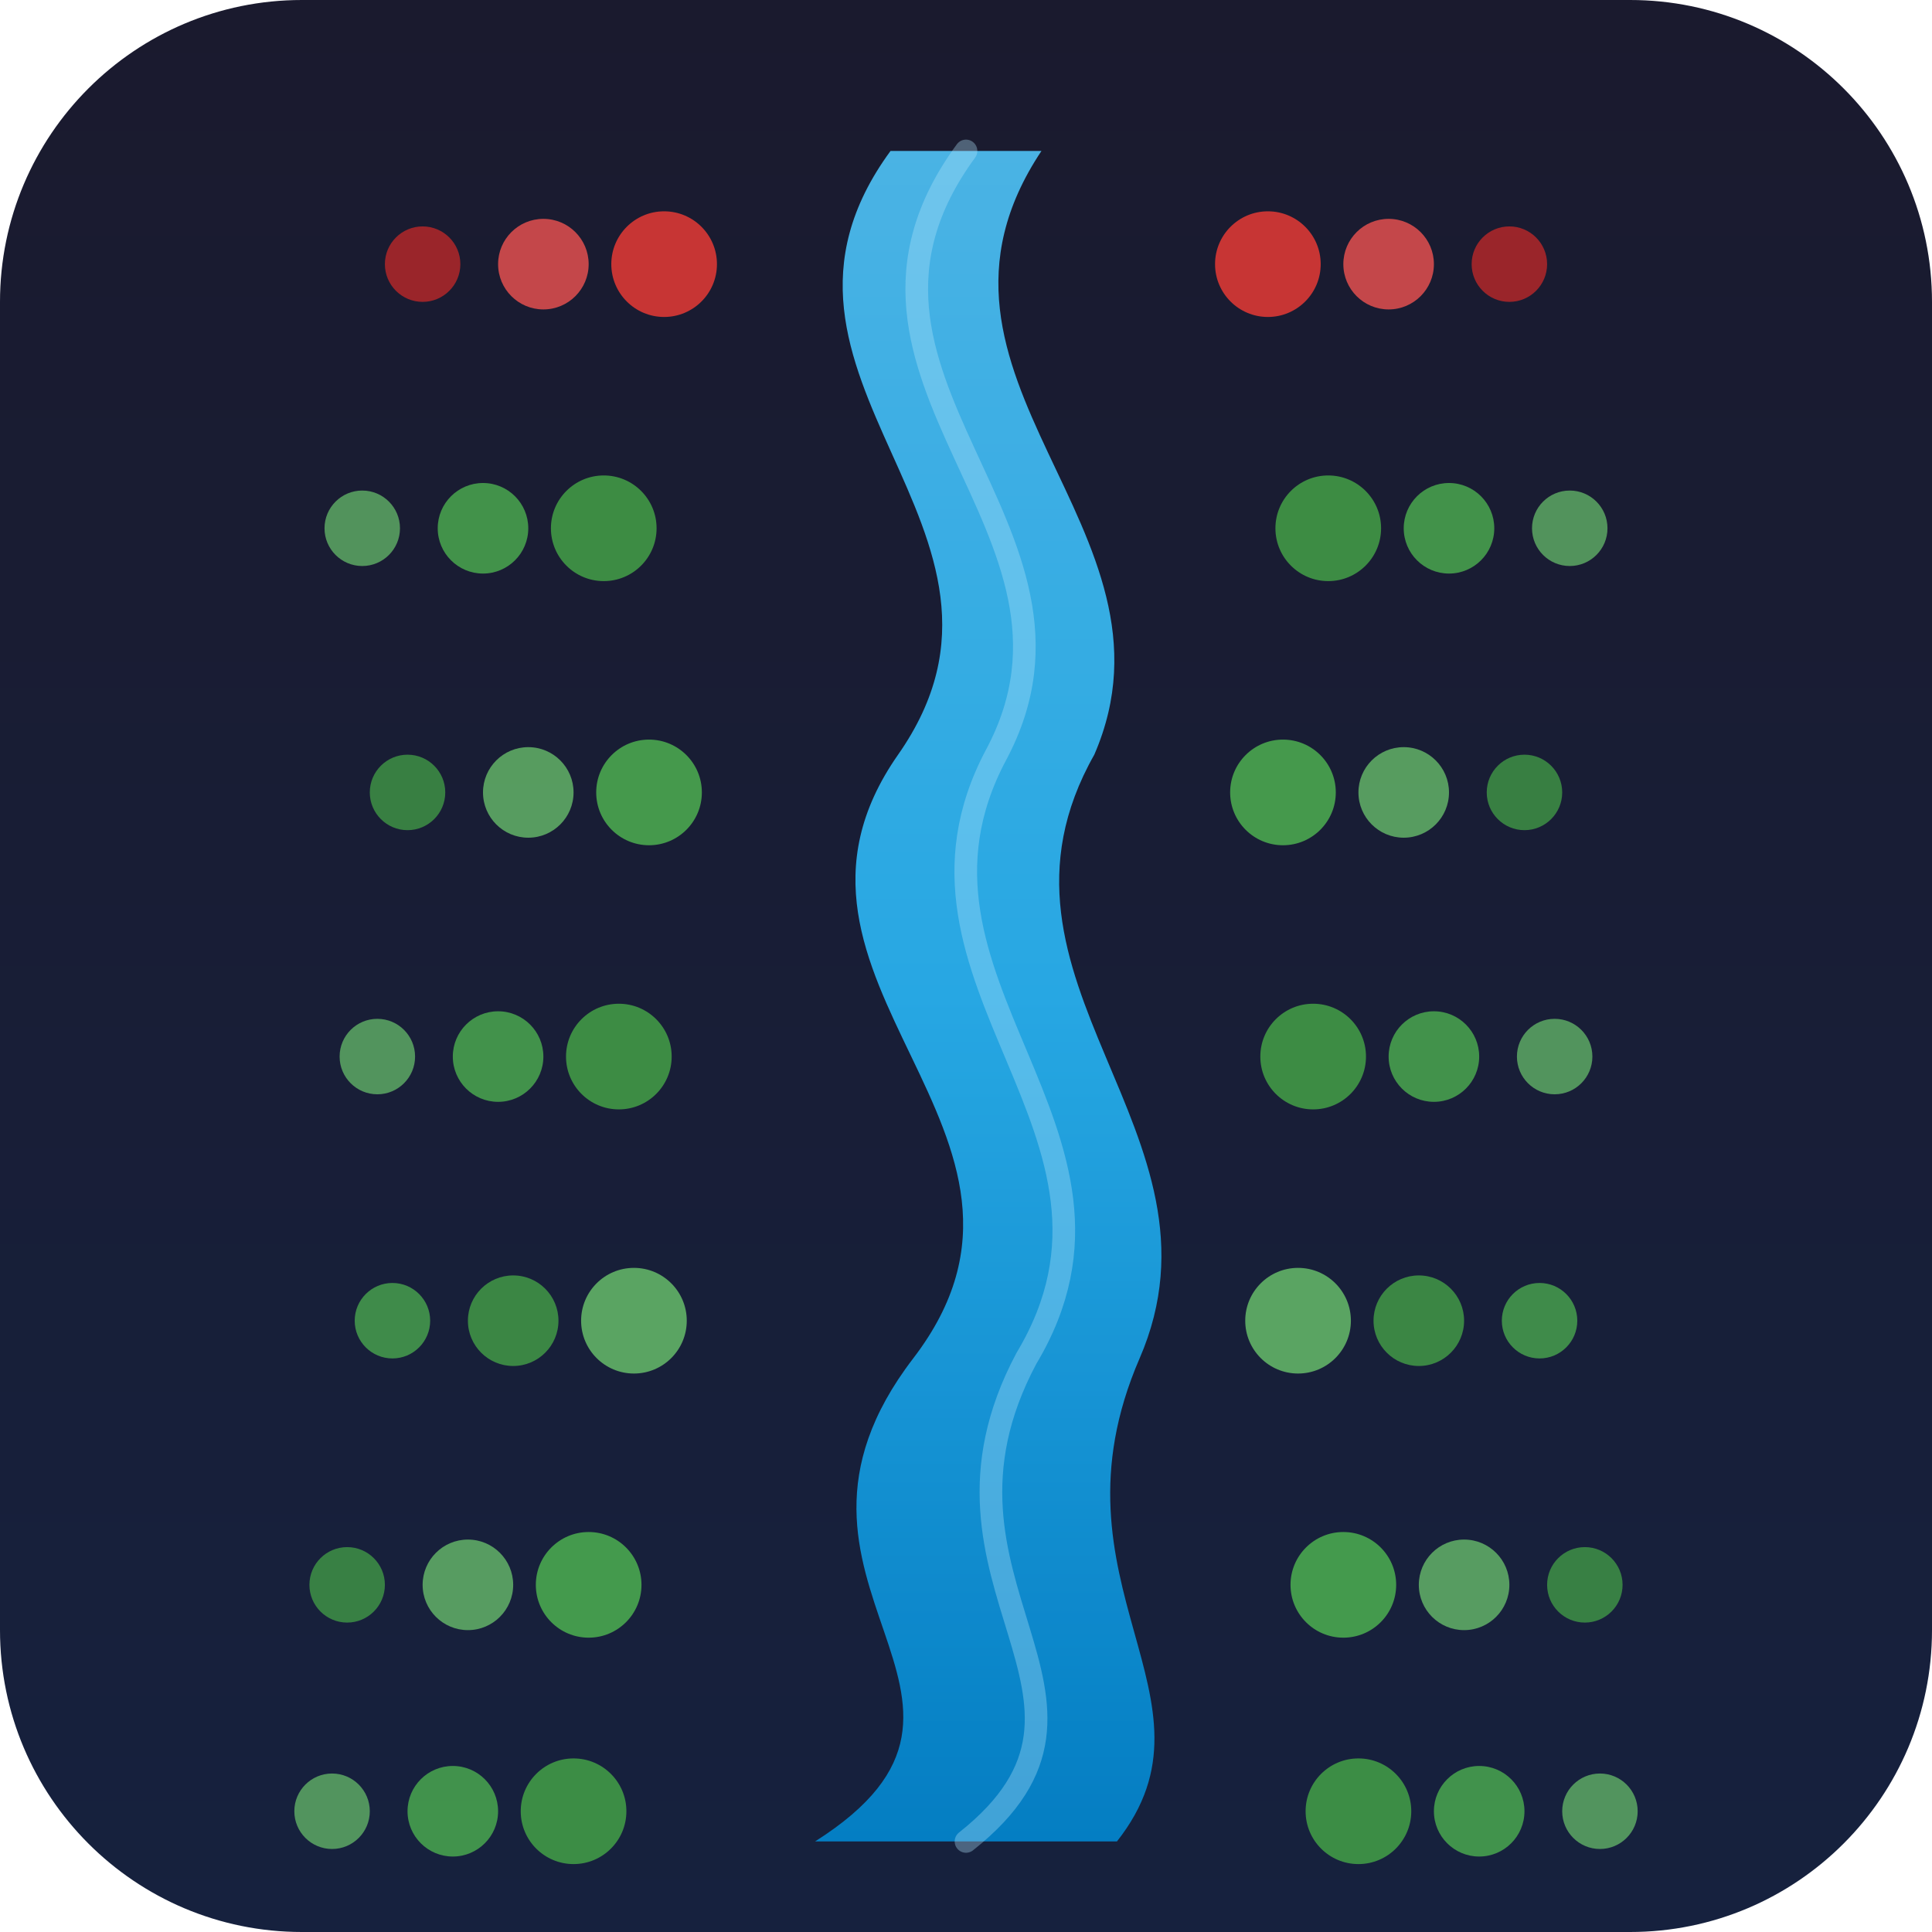
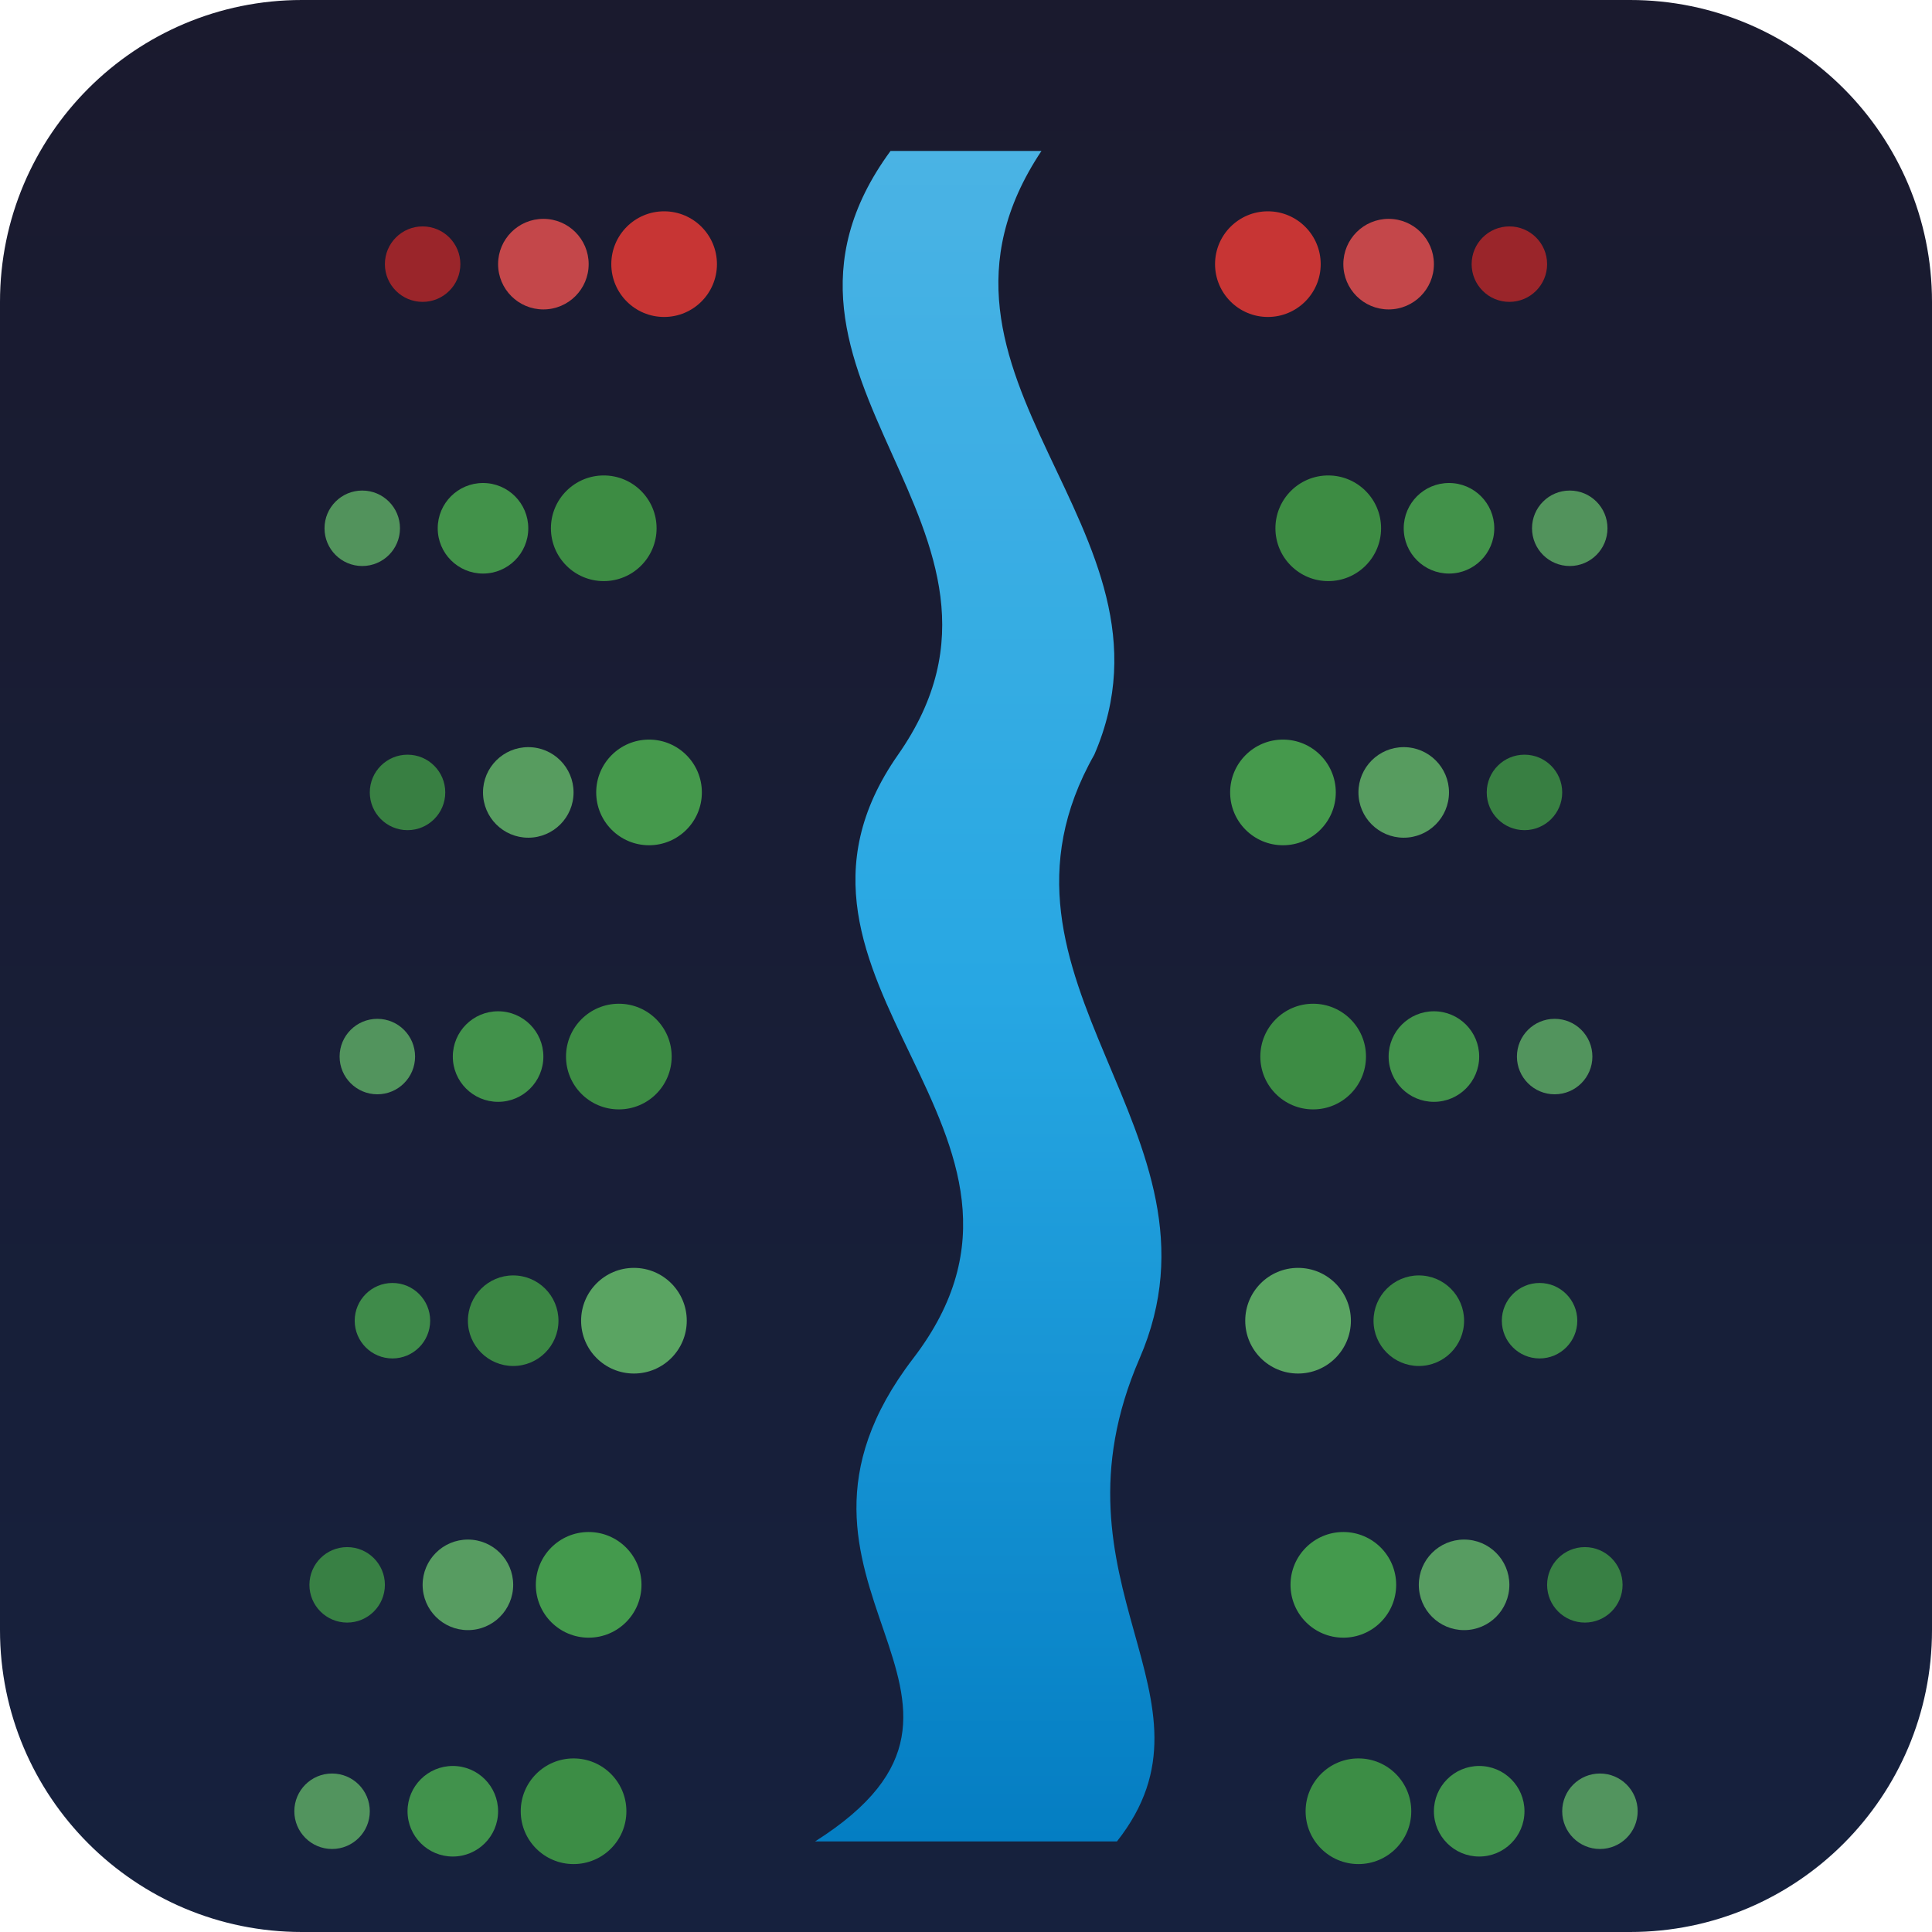
<svg xmlns="http://www.w3.org/2000/svg" viewBox="0 0 256 256" width="256" height="256">
  <defs>
    <linearGradient id="bg" x1="0" y1="0" x2="0" y2="1">
      <stop offset="0%" stop-color="#1a1a2e" />
      <stop offset="100%" stop-color="#16213e" />
    </linearGradient>
    <linearGradient id="river" x1="0" y1="0" x2="0" y2="1">
      <stop offset="0%" stop-color="#4fc3f7" />
      <stop offset="50%" stop-color="#29b6f6" />
      <stop offset="100%" stop-color="#0288d1" />
    </linearGradient>
  </defs>
  <rect width="256" height="256" rx="40" fill="url(#bg)" />
  <path d="M118 20 C96 50, 140 70, 119 100 C98 130, 144 150, 121 180 C98 210, 138 225, 108 244            L148 244 C163 225, 138 210, 151 180 C164 150, 128 130, 145 100 C158 70, 118 50, 138 20 Z" fill="url(#river)" opacity="0.9" />
-   <path d="M128 20            C106 50, 148 70, 132 100            C116 130, 154 150, 136 180            C120 210, 152 225, 128 244" stroke="#b3e5fc" stroke-width="3" fill="none" stroke-linecap="round" stroke-linejoin="round" opacity="0.35" />
  <circle cx="88" cy="35" r="7" fill="#e53935" opacity="0.85" />
  <circle cx="72" cy="35" r="6" fill="#ef5350" opacity="0.8" />
  <circle cx="56" cy="35" r="5" fill="#c62828" opacity="0.75" />
  <circle cx="80" cy="70" r="7" fill="#43a047" opacity="0.85" />
  <circle cx="64" cy="70" r="6" fill="#4caf50" opacity="0.8" />
  <circle cx="48" cy="70" r="5" fill="#66bb6a" opacity="0.75" />
  <circle cx="86" cy="105" r="7" fill="#4caf50" opacity="0.85" />
  <circle cx="70" cy="105" r="6" fill="#66bb6a" opacity="0.8" />
  <circle cx="54" cy="105" r="5" fill="#43a047" opacity="0.75" />
  <circle cx="82" cy="140" r="7" fill="#43a047" opacity="0.85" />
  <circle cx="66" cy="140" r="6" fill="#4caf50" opacity="0.8" />
  <circle cx="50" cy="140" r="5" fill="#66bb6a" opacity="0.75" />
  <circle cx="84" cy="175" r="7" fill="#66bb6a" opacity="0.85" />
  <circle cx="68" cy="175" r="6" fill="#43a047" opacity="0.8" />
  <circle cx="52" cy="175" r="5" fill="#4caf50" opacity="0.75" />
  <circle cx="78" cy="210" r="7" fill="#4caf50" opacity="0.85" />
  <circle cx="62" cy="210" r="6" fill="#66bb6a" opacity="0.8" />
  <circle cx="46" cy="210" r="5" fill="#43a047" opacity="0.75" />
  <circle cx="76" cy="240" r="7" fill="#43a047" opacity="0.85" />
  <circle cx="60" cy="240" r="6" fill="#4caf50" opacity="0.8" />
  <circle cx="44" cy="240" r="5" fill="#66bb6a" opacity="0.75" />
  <circle cx="168" cy="35" r="7" fill="#e53935" opacity="0.85" />
  <circle cx="184" cy="35" r="6" fill="#ef5350" opacity="0.8" />
  <circle cx="200" cy="35" r="5" fill="#c62828" opacity="0.75" />
  <circle cx="176" cy="70" r="7" fill="#43a047" opacity="0.85" />
  <circle cx="192" cy="70" r="6" fill="#4caf50" opacity="0.8" />
  <circle cx="208" cy="70" r="5" fill="#66bb6a" opacity="0.75" />
  <circle cx="170" cy="105" r="7" fill="#4caf50" opacity="0.85" />
  <circle cx="186" cy="105" r="6" fill="#66bb6a" opacity="0.8" />
  <circle cx="202" cy="105" r="5" fill="#43a047" opacity="0.75" />
  <circle cx="174" cy="140" r="7" fill="#43a047" opacity="0.85" />
  <circle cx="190" cy="140" r="6" fill="#4caf50" opacity="0.8" />
  <circle cx="206" cy="140" r="5" fill="#66bb6a" opacity="0.75" />
  <circle cx="172" cy="175" r="7" fill="#66bb6a" opacity="0.85" />
  <circle cx="188" cy="175" r="6" fill="#43a047" opacity="0.8" />
  <circle cx="204" cy="175" r="5" fill="#4caf50" opacity="0.75" />
  <circle cx="178" cy="210" r="7" fill="#4caf50" opacity="0.85" />
  <circle cx="194" cy="210" r="6" fill="#66bb6a" opacity="0.8" />
  <circle cx="210" cy="210" r="5" fill="#43a047" opacity="0.75" />
  <circle cx="180" cy="240" r="7" fill="#43a047" opacity="0.85" />
  <circle cx="196" cy="240" r="6" fill="#4caf50" opacity="0.8" />
  <circle cx="212" cy="240" r="5" fill="#66bb6a" opacity="0.75" />
</svg>
